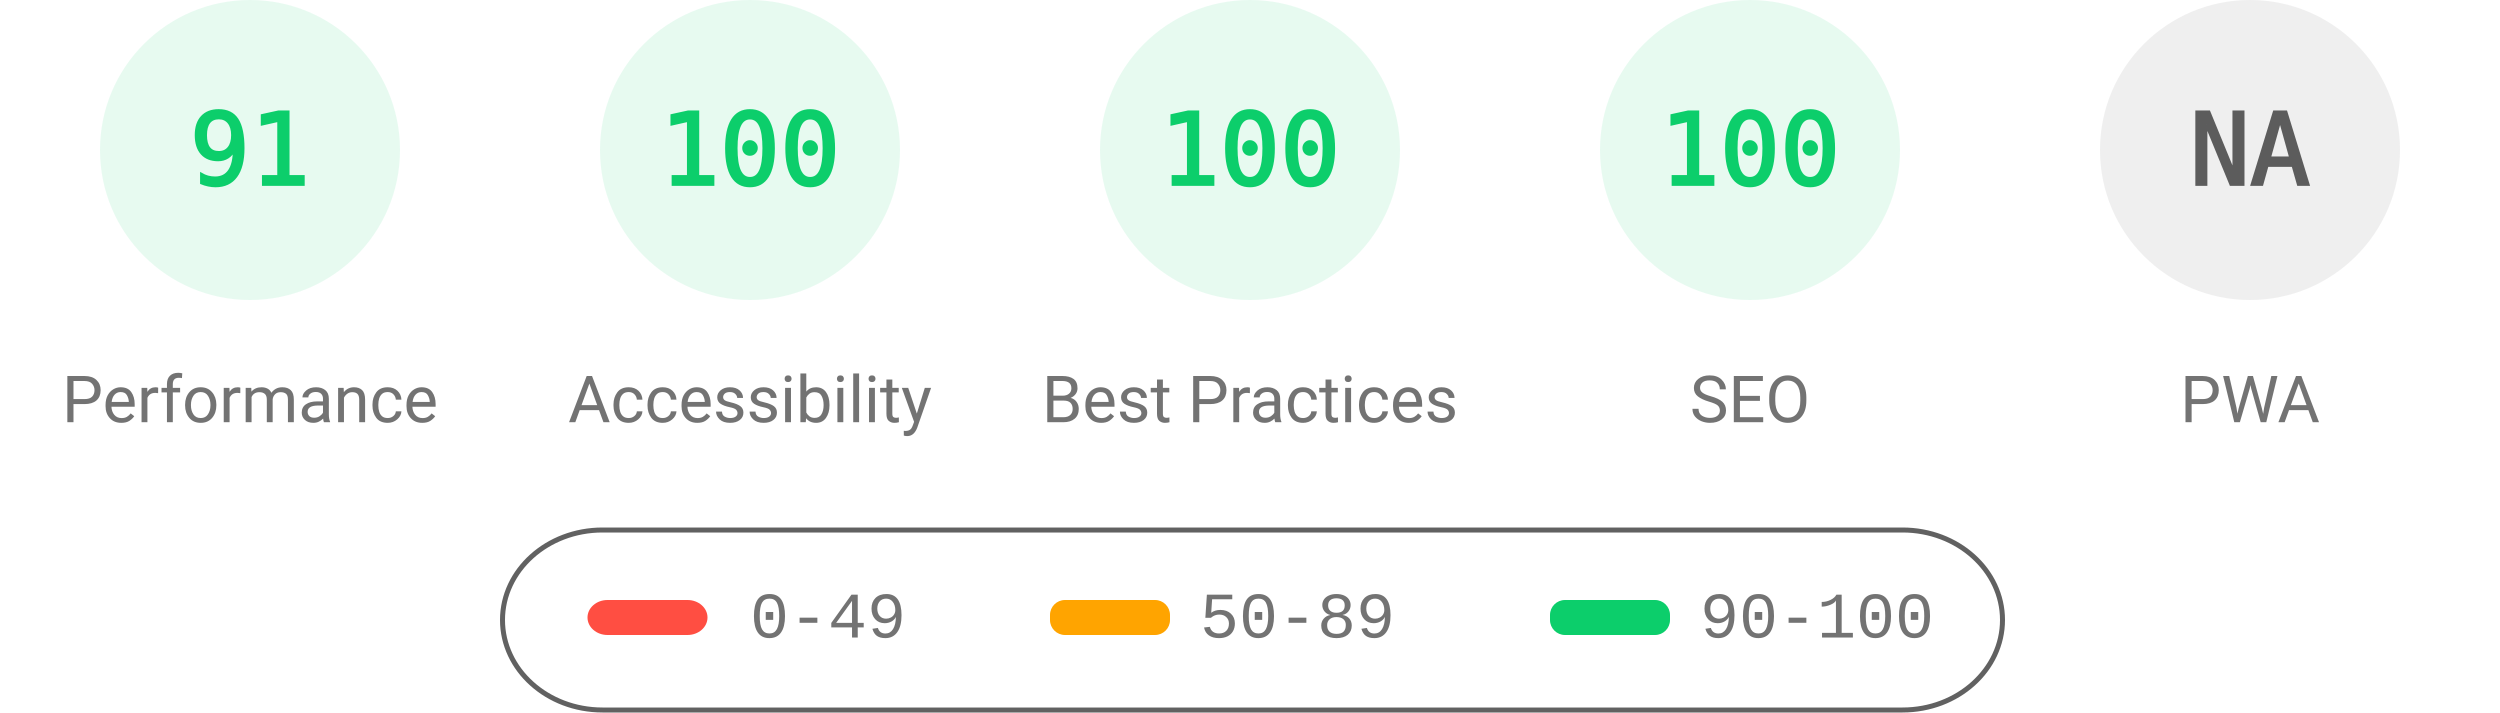
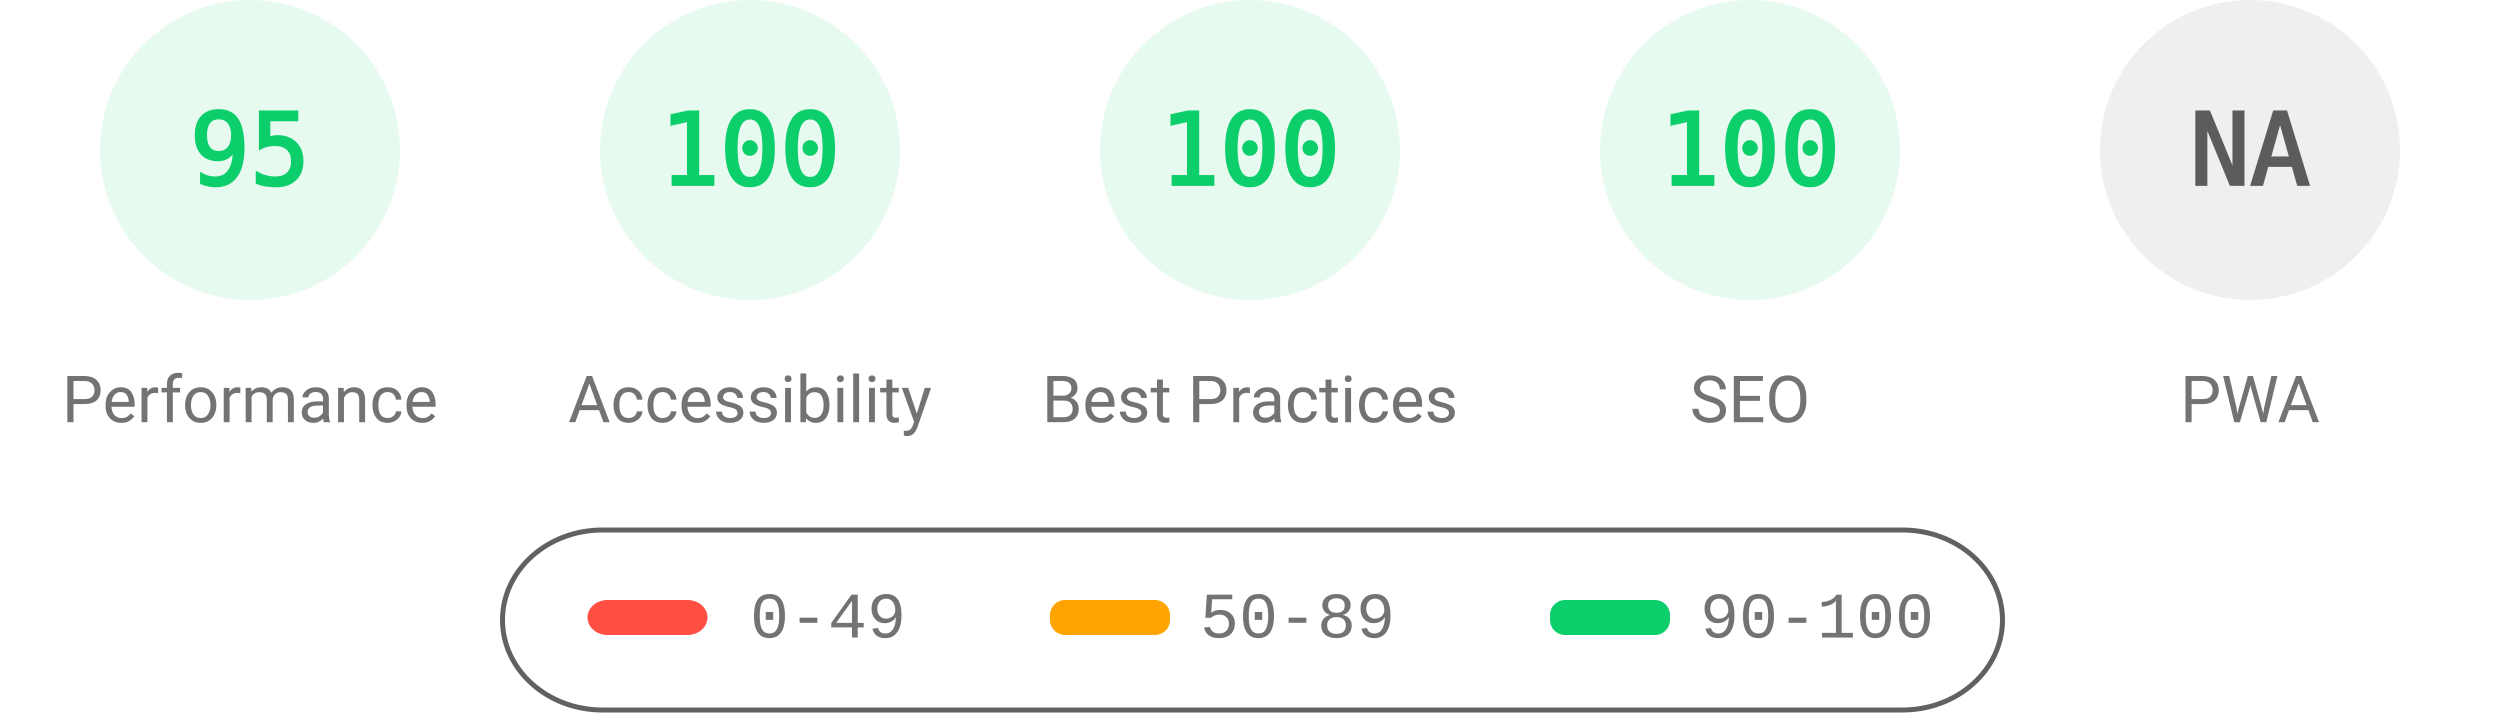
<svg xmlns="http://www.w3.org/2000/svg" fill="none" width="1000" height="285">
  <style>.gauge-base{opacity:.1}.gauge-arc{fill:none;animation-delay:250ms;stroke-linecap:round;transform:rotate(-90deg);transform-origin:100px 60px;animation:load-gauge 1s ease forwards}.guage-text{font-size:40px;font-family:monospace;text-align:center}.guage-red{color:#ff4e42;fill:#ff4e42;stroke:#ff4e42}.guage-orange{color:#ffa400;fill:#ffa400;stroke:#ffa400}.guage-green{color:#0cce6b;fill:#0cce6b;stroke:#0cce6b}.guage-undefined{color:#5c5c5c;fill:#5c5c5c;stroke:#5c5c5c}.guage-title{color:#737373;fill:#737373;stroke:none;font-size:26px;line-height:26px;font-family:Roboto,Halvetica,Arial,sans-serif}@keyframes load-gauge{from{stroke-dasharray:0 352.858}}</style>
  <svg class="guage-div guage-perf guage-green" viewBox="0 0 200 200" width="200" height="200">
    <circle class="gauge-base" r="56" cx="100" cy="60" stroke-width="8" />
-     <circle class="gauge-arc guage-arc-1" r="56" cx="100" cy="60" stroke-width="8" style="stroke-dasharray:320.191,351.858" />
-     <text class="guage-text" x="100" y="60" alignment-baseline="central" dominant-baseline="central" text-anchor="middle">91</text>
+     <circle class="gauge-arc guage-arc-1" r="56" cx="100" cy="60" stroke-width="8" style="stroke-dasharray:334.265,351.858" />
+     <text class="guage-text" x="100" y="60" alignment-baseline="central" dominant-baseline="central" text-anchor="middle">95</text>
    <text class="guage-title" x="100" y="160" alignment-baseline="central" dominant-baseline="central" text-anchor="middle">Performance</text>
  </svg>
  <svg class="guage-div guage-acc guage-green" viewBox="0 0 200 200" width="200" height="200" x="200">
    <circle class="gauge-base" r="56" cx="100" cy="60" stroke-width="8" />
    <circle class="gauge-arc guage-arc-2" r="56" cx="100" cy="60" stroke-width="8" style="stroke-dasharray:351.858,351.858" />
    <text class="guage-text" x="100" y="60" alignment-baseline="central" dominant-baseline="central" text-anchor="middle">100</text>
    <text class="guage-title" x="100" y="160" alignment-baseline="central" dominant-baseline="central" text-anchor="middle">Accessibility</text>
  </svg>
  <svg class="guage-div guage-best guage-green" viewBox="0 0 200 200" width="200" height="200" x="400">
    <circle class="gauge-base" r="56" cx="100" cy="60" stroke-width="8" />
    <circle class="gauge-arc guage-arc-3" r="56" cx="100" cy="60" stroke-width="8" style="stroke-dasharray:351.858,351.858" />
    <text class="guage-text" x="100" y="60" alignment-baseline="central" dominant-baseline="central" text-anchor="middle">100</text>
    <text class="guage-title" x="100" y="160" alignment-baseline="central" dominant-baseline="central" text-anchor="middle">Best Practices</text>
  </svg>
  <svg class="guage-div guage-seo guage-green" viewBox="0 0 200 200" width="200" height="200" x="600">
    <circle class="gauge-base" r="56" cx="100" cy="60" stroke-width="8" />
    <circle class="gauge-arc guage-arc-4" r="56" cx="100" cy="60" stroke-width="8" style="stroke-dasharray:351.858,351.858" />
    <text class="guage-text" x="100" y="60" alignment-baseline="central" dominant-baseline="central" text-anchor="middle">100</text>
    <text class="guage-title" x="100" y="160" alignment-baseline="central" dominant-baseline="central" text-anchor="middle">SEO</text>
  </svg>
  <svg class="guage-div guage-pwa guage-undefined" viewBox="0 0 200 200" width="200" height="200" x="800">
    <circle class="gauge-base" r="56" cx="100" cy="60" stroke-width="8" />
    <circle class="gauge-arc guage-arc-4" r="56" cx="100" cy="60" stroke-width="8" style="stroke-dasharray:351.858,351.858" />
    <text class="guage-text" x="100" y="60" alignment-baseline="central" dominant-baseline="central" text-anchor="middle">NA</text>
    <text class="guage-title" x="100" y="160" alignment-baseline="central" dominant-baseline="central" text-anchor="middle">PWA</text>
  </svg>
  <svg width="604" height="76" x="200" y="210">
    <path fill="none" id="canvas_background" d="M-1-1h604v80H-1z" />
    <rect fill-opacity="0" stroke="#616161" stroke-width="2" rx="40" id="svg_2" height="72" width="600" y="2" x="1" fill="#000" />
    <rect stroke="#000" rx="8" id="svg_3" height="14" width="48" y="30" x="35" stroke-opacity="null" stroke-width="0" fill="#ff4e42" />
    <rect stroke="#000" rx="6" id="svg_4" height="14" width="48" y="30" x="220" stroke-opacity="null" stroke-width="0" fill="#ffa400" />
    <rect stroke="#000" rx="6" id="svg_5" height="14" width="48" y="30" x="420" stroke-opacity="null" stroke-width="0" fill="#0cce6b" />
    <text xml:space="preserve" text-anchor="start" font-family="'Courier New', Courier, monospace" font-size="26" id="svg_6" y="45" x="100" stroke-opacity="null" stroke-width="0" stroke="#000" fill="#737373">0-49</text>
    <text xml:space="preserve" text-anchor="start" font-family="'Courier New', Courier, monospace" font-size="26" id="svg_7" y="45" x="280" stroke-opacity="null" stroke-width="0" stroke="#000" fill="#737373">50-89</text>
    <text xml:space="preserve" text-anchor="start" font-family="'Courier New', Courier, monospace" font-size="26" id="svg_8" y="45" x="480" stroke-opacity="null" stroke-width="0" stroke="#000" fill="#737373">90-100</text>
  </svg>
</svg>
